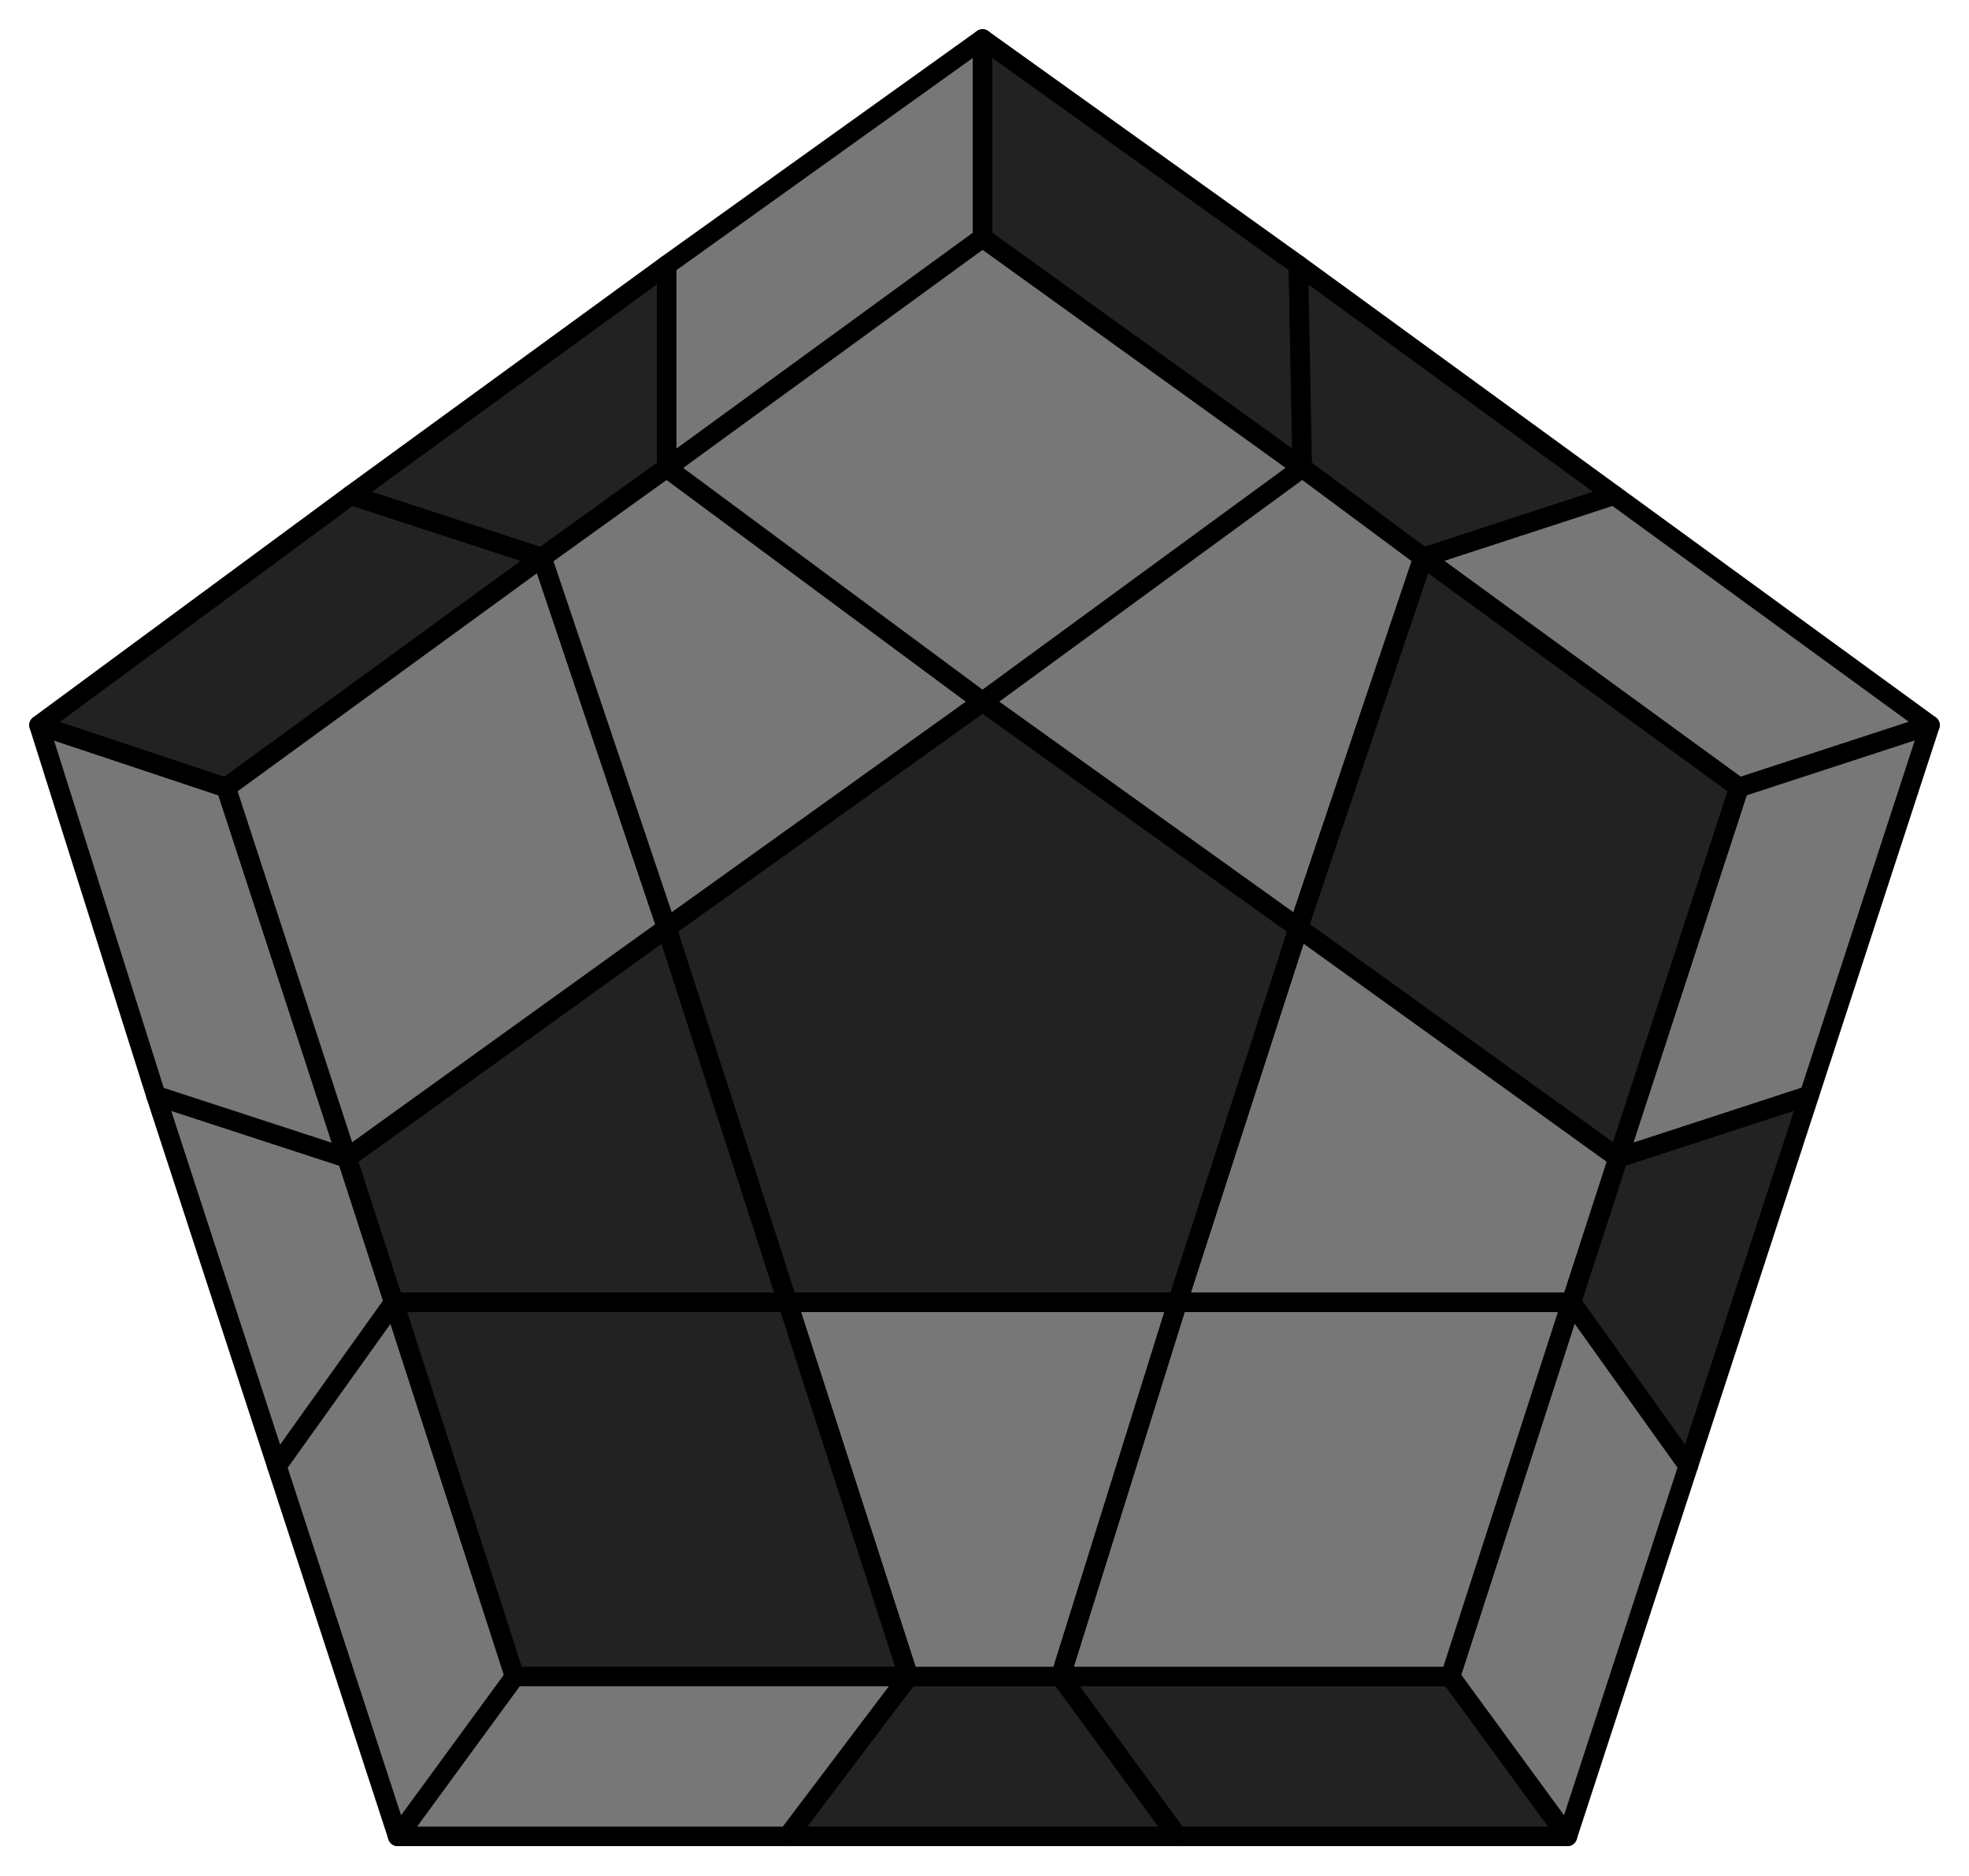
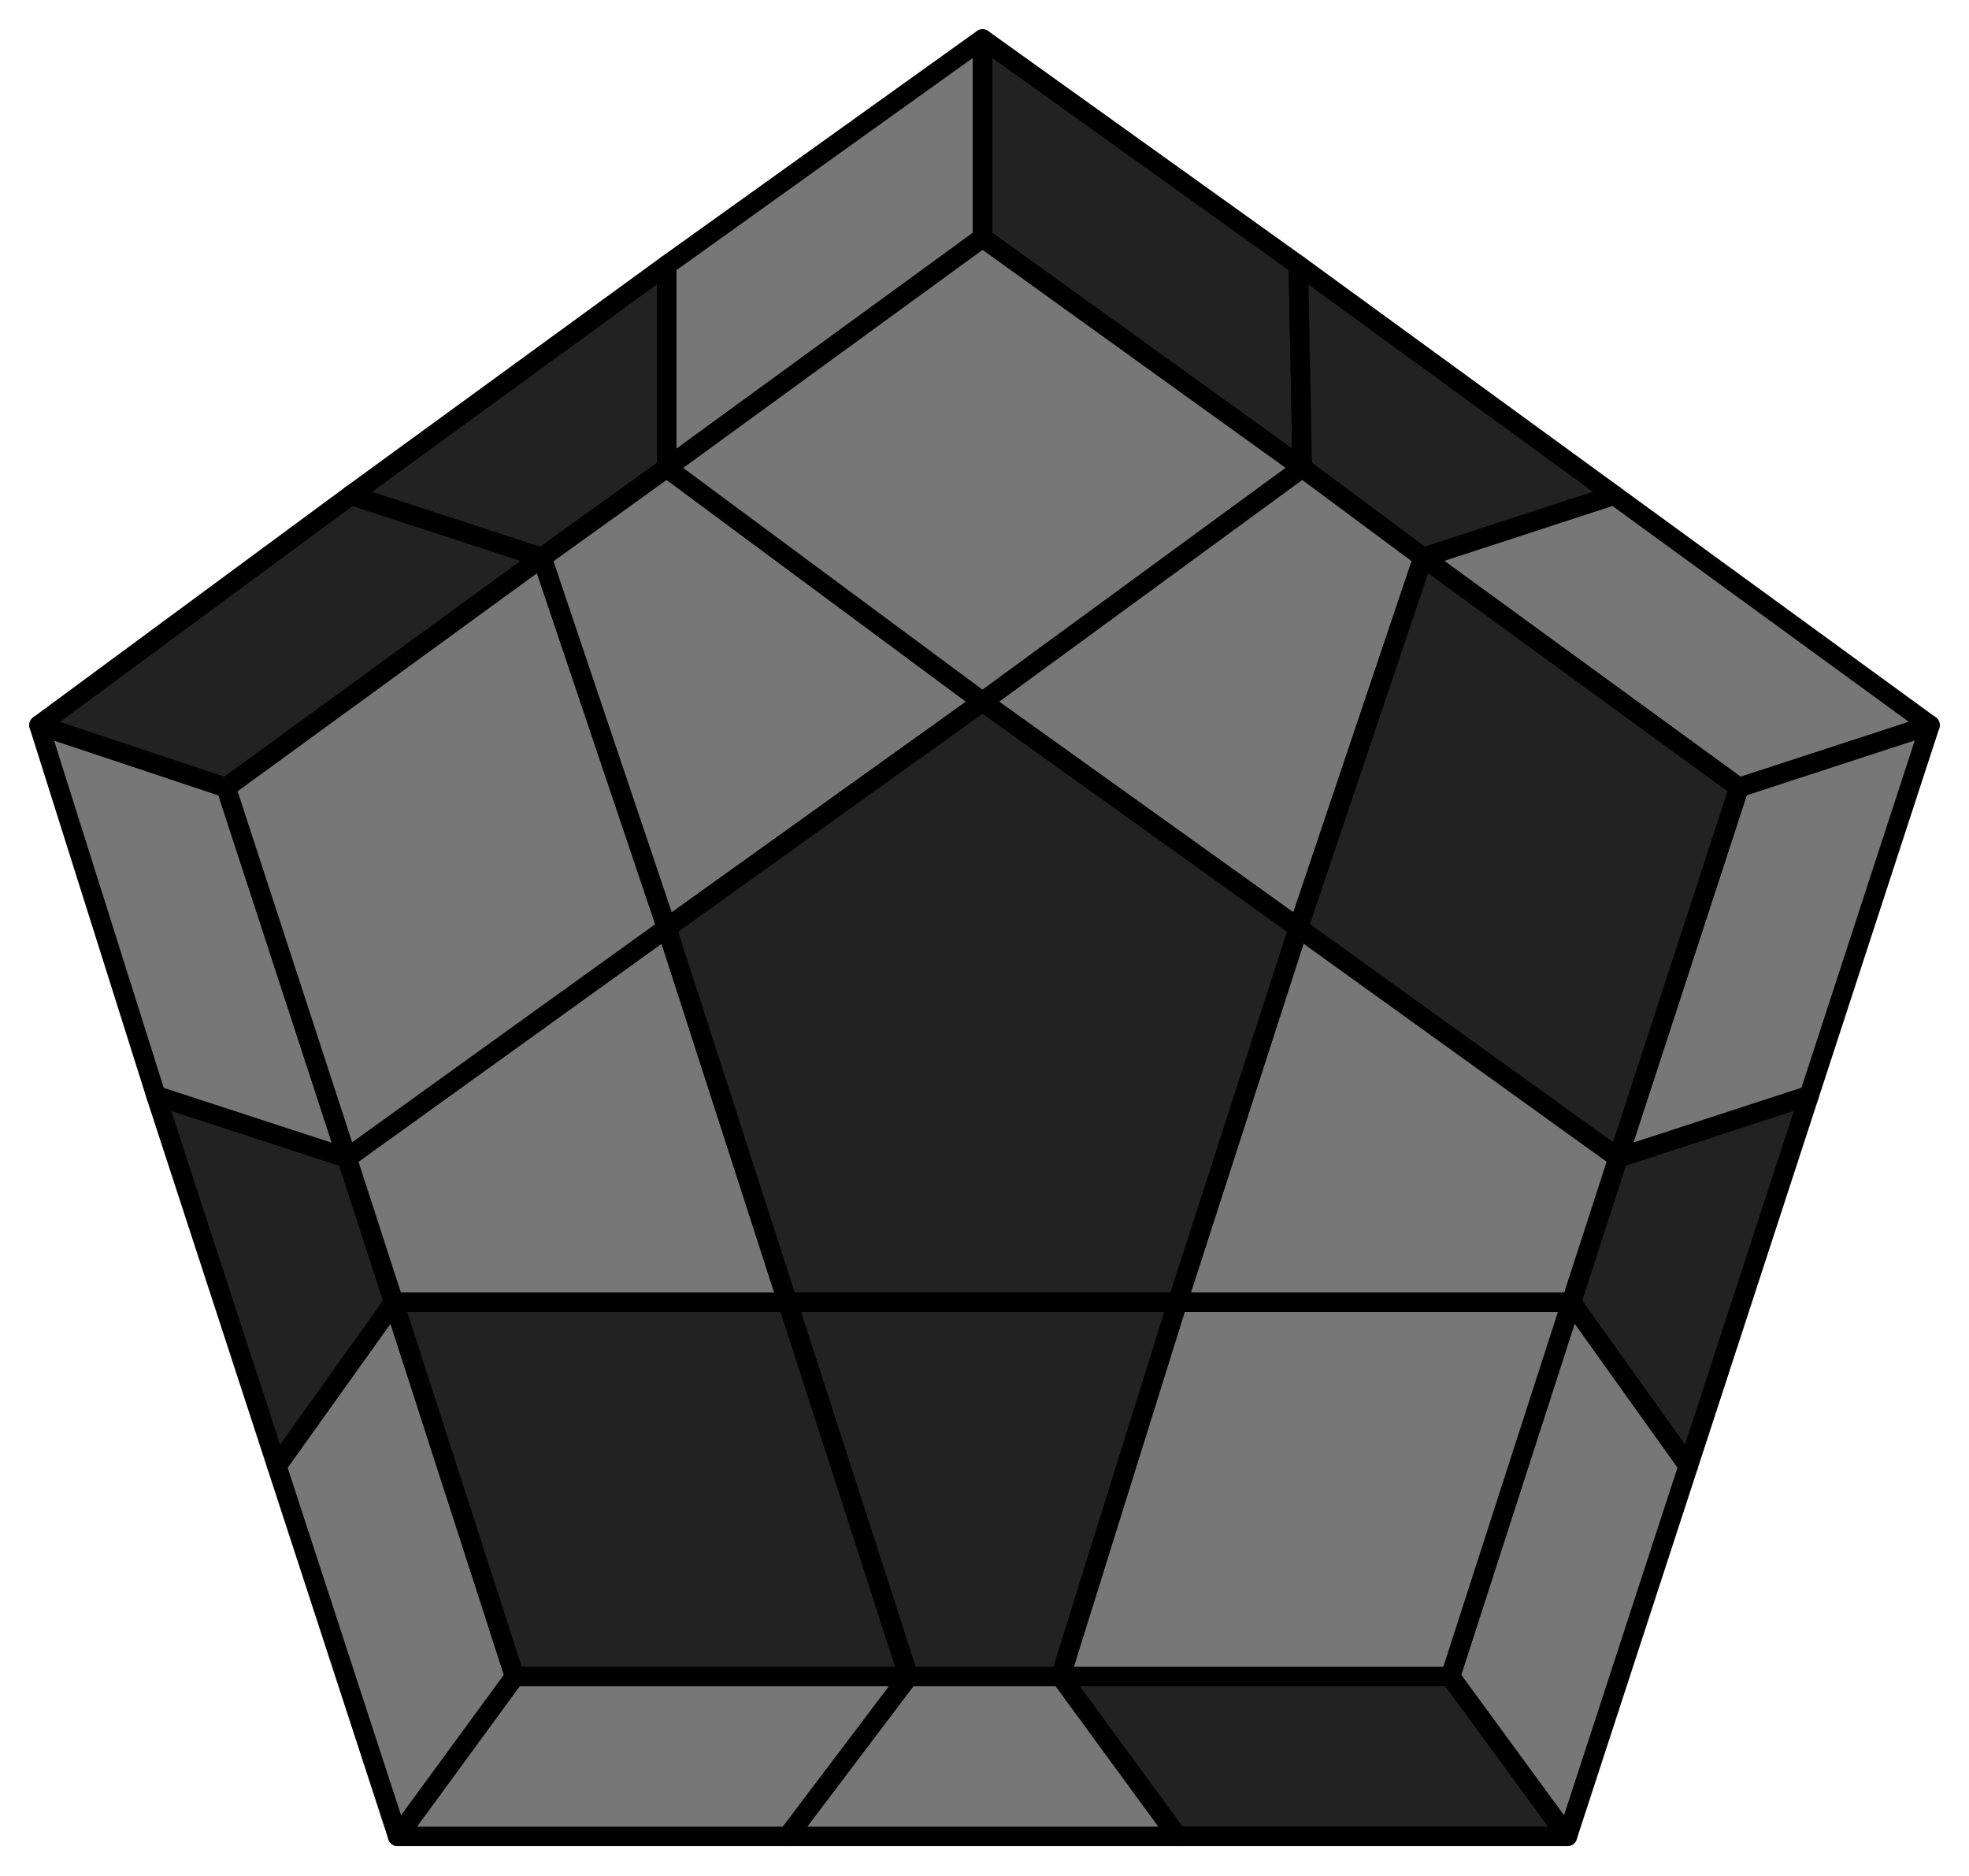
- <svg xmlns="http://www.w3.org/2000/svg" id="216" width="505" height="481">
+ <svg xmlns="http://www.w3.org/2000/svg" id="215" width="505" height="481">
  <style>
polygon { stroke: black; stroke-width: 5px; stroke-linejoin: round;}
.light {fill: #777;}
.dark {fill: #222;}
</style>
  <polygon class="dark" points="402 471 302 471 272 430 372 430" />
-   <polygon class="dark" points="302 471 202 471 233 430 272 430" />
+   <polygon class="light" points="302 471 202 471 233 430 272 430" />
  <polygon class="light" points="202 471 102 471 132 430 233 430" />
  <polygon class="light" points="102 471 71 376 101 334 132 430" />
-   <polygon class="light" points="71 376 40 281 89 297 101 334" />
+   <polygon class="dark" points="71 376 40 281 89 297 101 334" />
  <polygon class="light" points="40 281 10 186 58 202 89 297" />
  <polygon class="dark" points="10 186 90 127 139 143 58 202" />
  <polygon class="dark" points="90 127 171 68 171 120 139 143" />
  <polygon class="light" points="171 68 252 10 252 61 171 120" />
  <polygon class="dark" points="252 10 333 68 334 120 252 61" />
  <polygon class="dark" points="333 68 414 127 365 143 334 120" />
  <polygon class="light" points="414 127 495 186 446 202 365 143" />
  <polygon class="light" points="495 186 464 281 415 297 446 202" />
  <polygon class="dark" points="464 281 433 376 403 334 415 297" />
  <polygon class="light" points="433 376 402 471 372 430 403 334" />
  <polygon class="light" points="372 430 272 430 302 334 403 334" />
-   <polygon class="light" points="272 430 233 430 202 334 302 334" />
+   <polygon class="dark" points="272 430 233 430 202 334 302 334" />
  <polygon class="dark" points="132 430 101 334 202 334 233 430" />
-   <polygon class="dark" points="101 334 89 297 171 238 202 334" />
+   <polygon class="light" points="101 334 89 297 171 238 202 334" />
  <polygon class="light" points="58 202 139 143 171 238 89 297" />
  <polygon class="light" points="139 143 171 120 252 180 171 238" />
  <polygon class="light" points="252 61 334 120 252 180 171 120" />
  <polygon class="light" points="334 120 365 143 333 238 252 180" />
  <polygon class="dark" points="446 202 415 297 333 238 365 143" />
  <polygon class="light" points="415 297 403 334 302 334 333 238" />
  <polygon class="dark" points="302 334 202 334 171 238 252 180 333 238" />
</svg>
